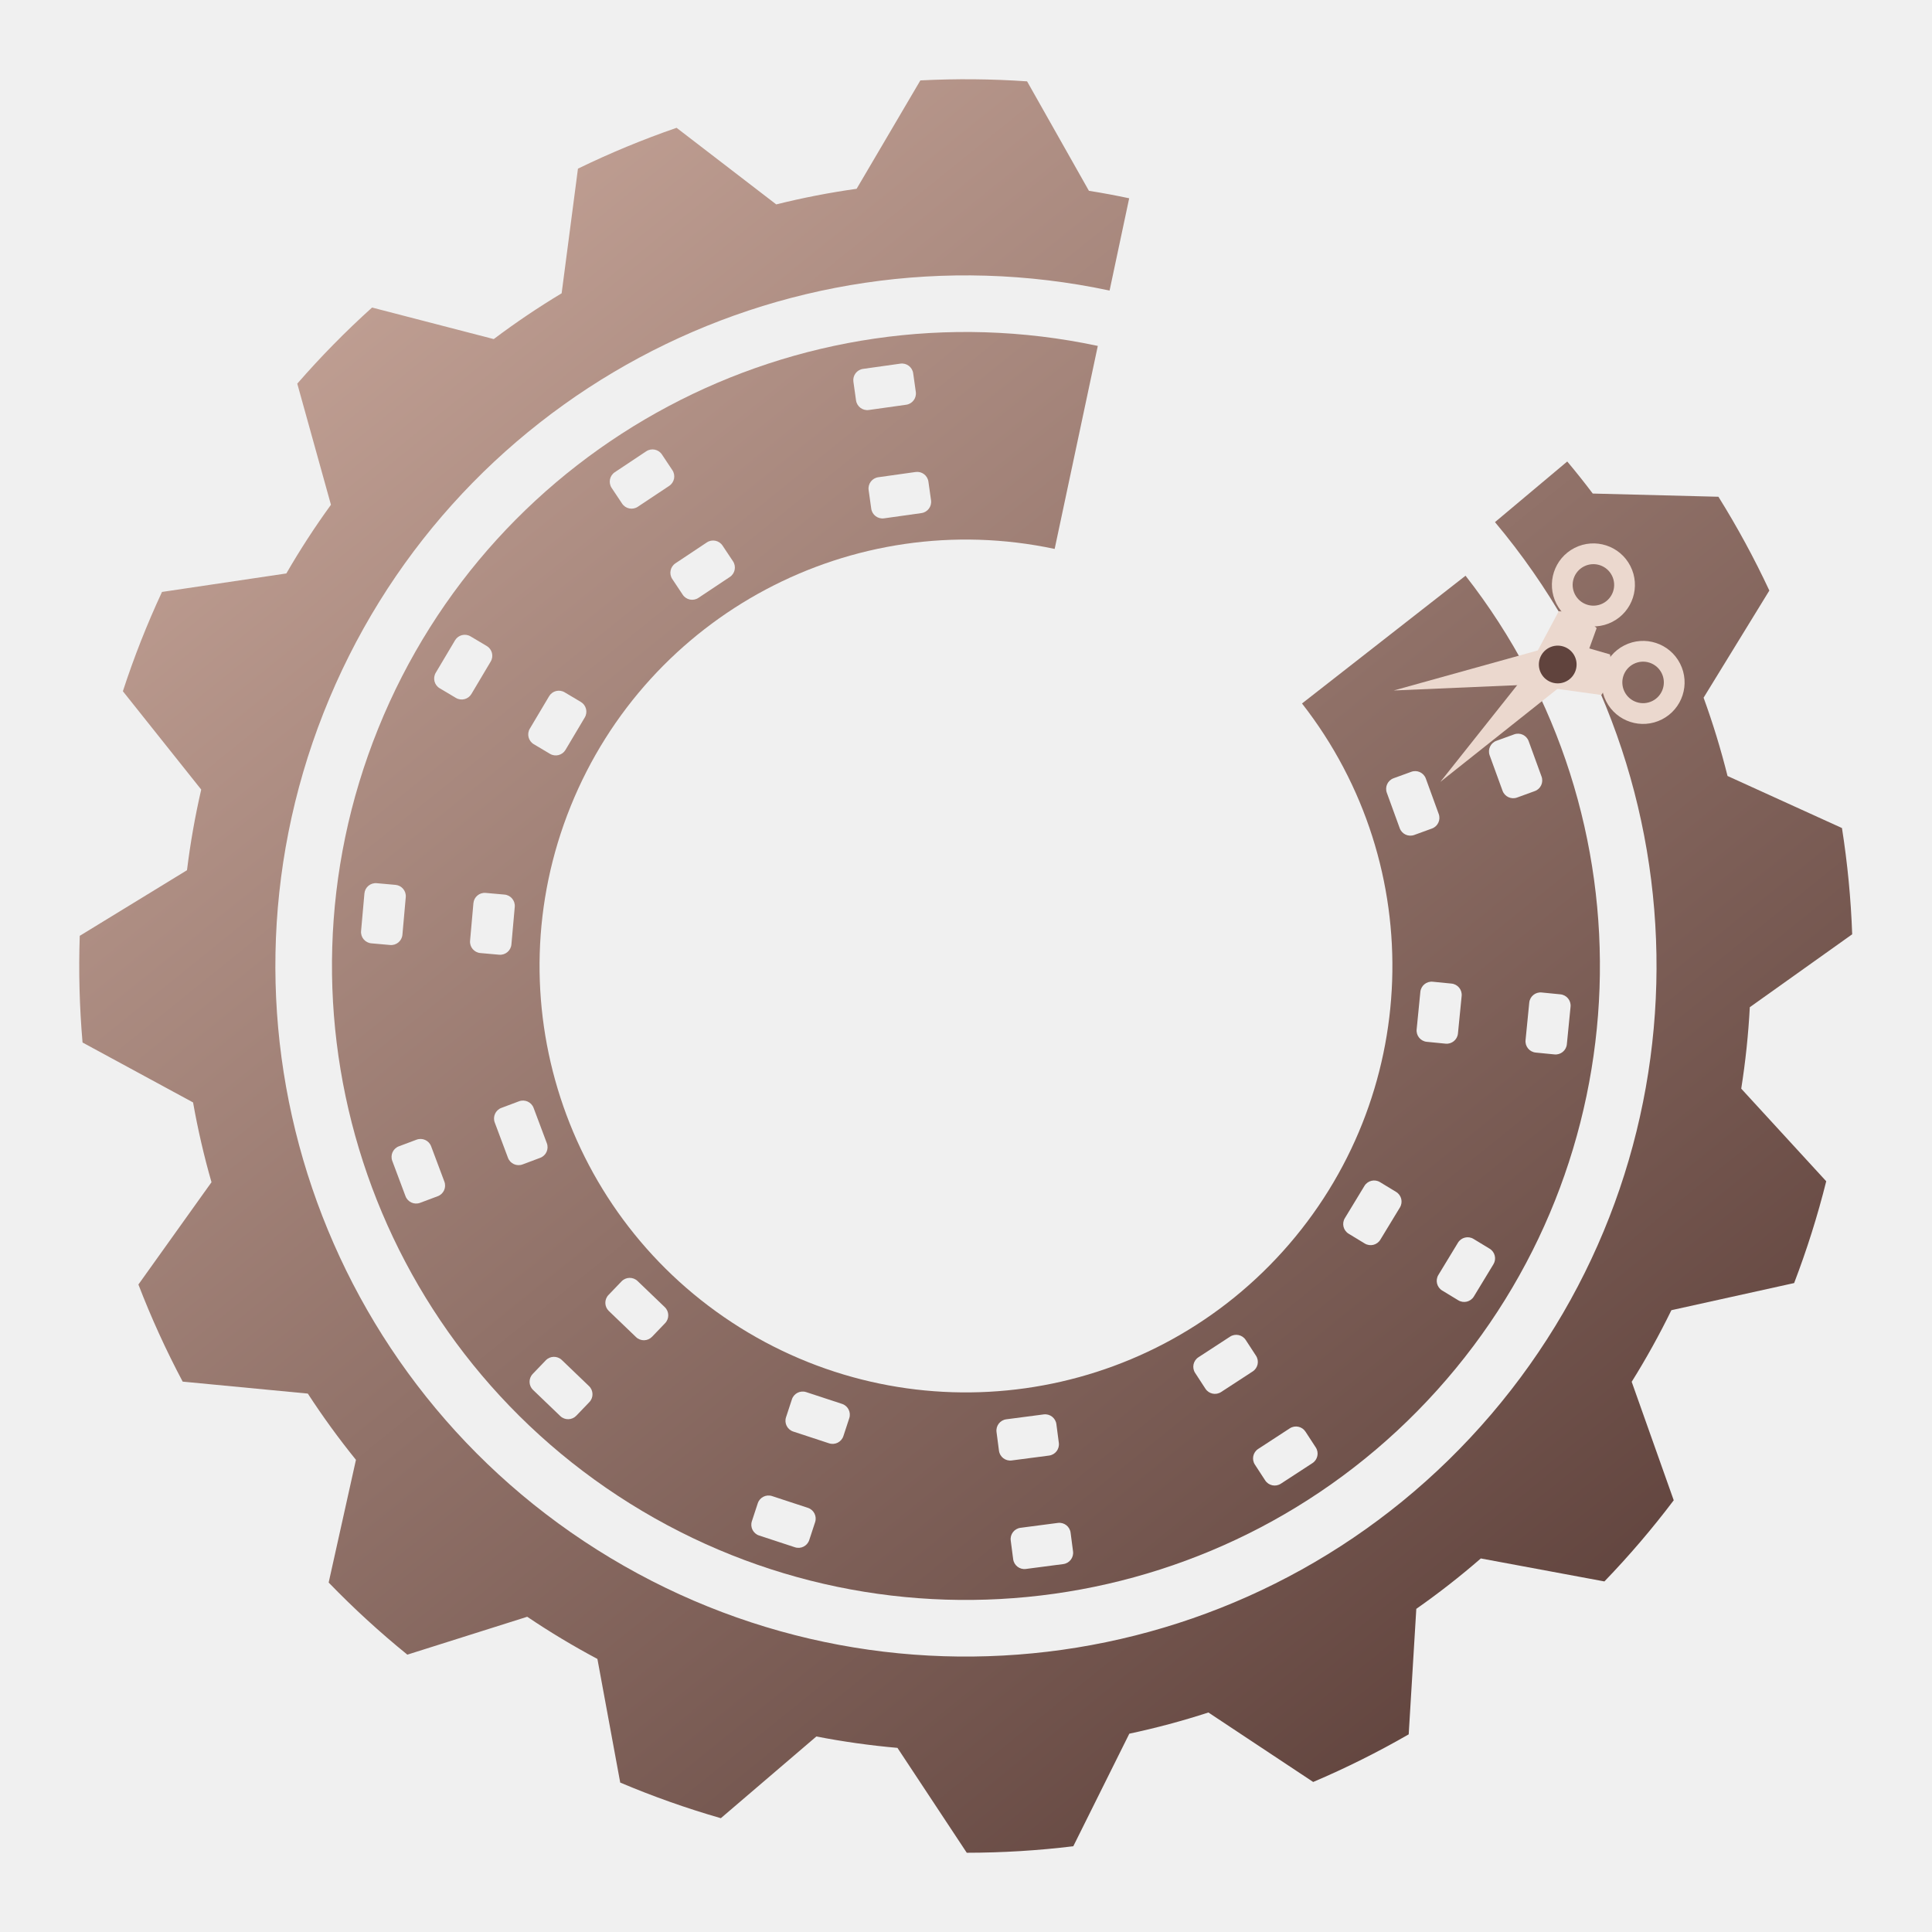
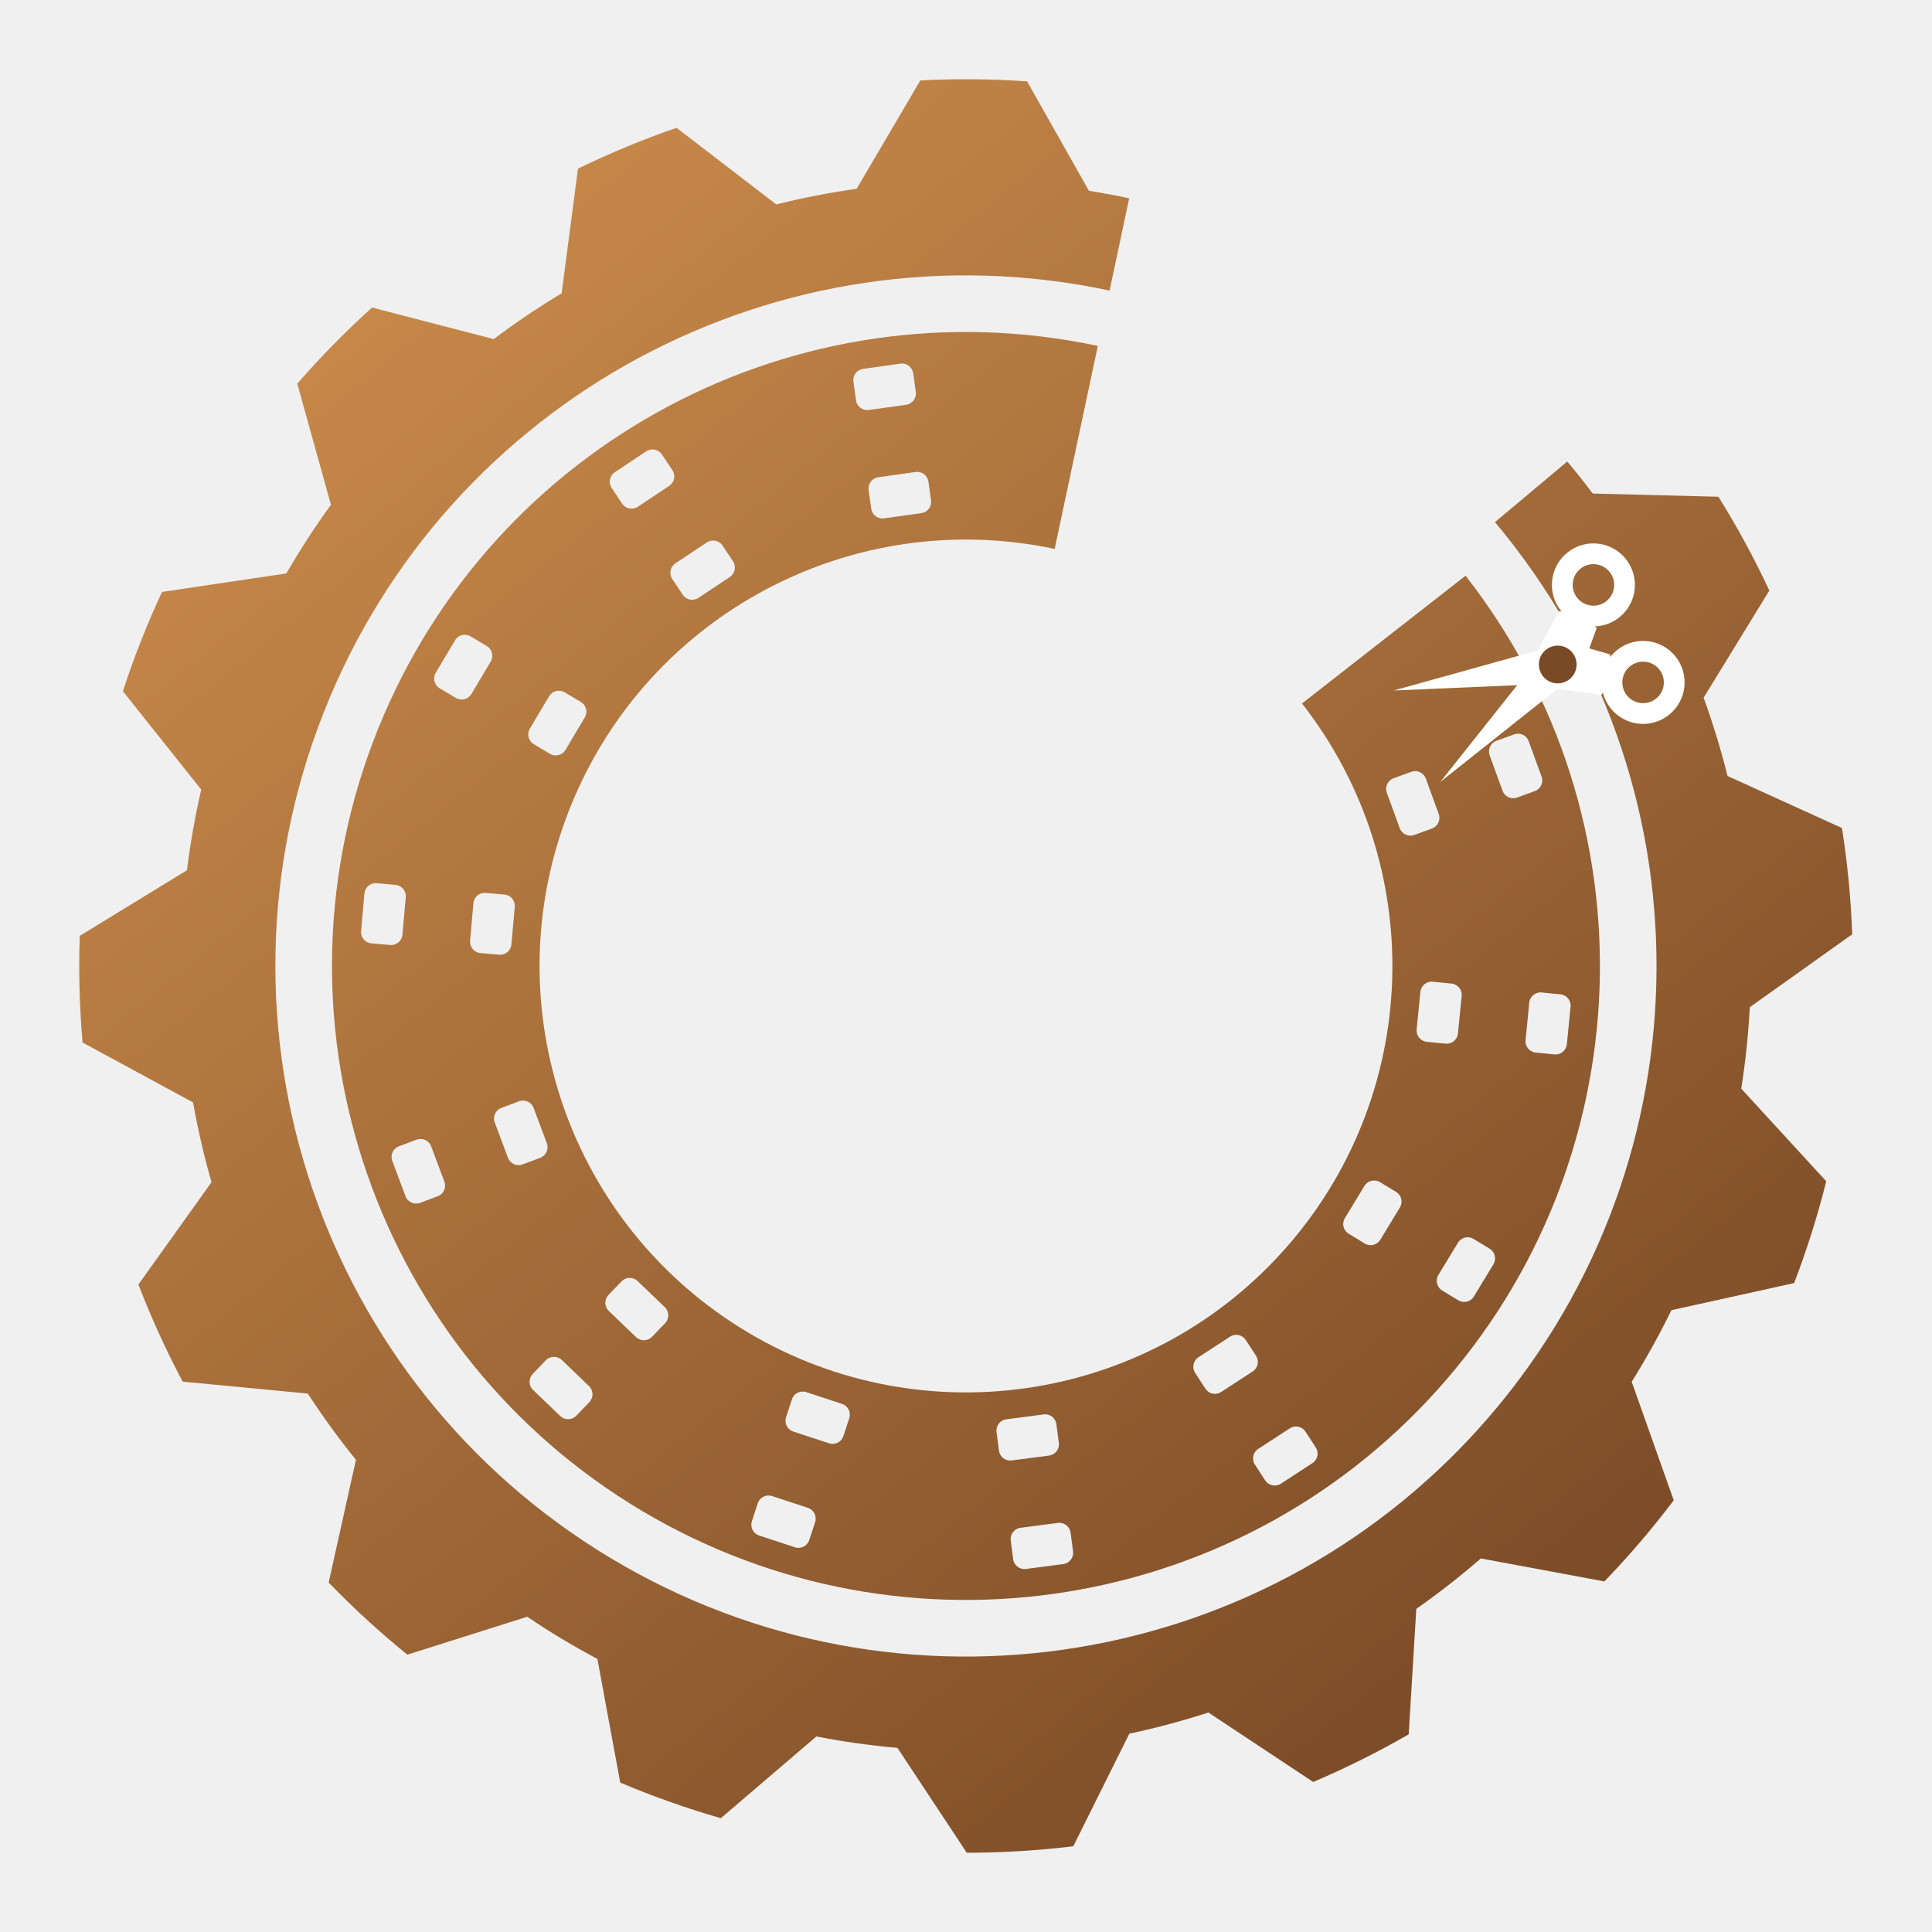
<svg xmlns="http://www.w3.org/2000/svg" viewBox="0 0 1024 1024" width="1024" height="1024" fill="none">
  <defs>
-     <linearGradient id="cf-brand" x1="200" y1="120" x2="830" y2="900" gradientUnits="userSpaceOnUse">
-       <stop offset="0" stop-color="#C1A094" />
-       <stop offset="1" stop-color="#60433D" />
+     <linearGradient id="cf-blue" x1="200" y1="120" x2="830" y2="900" gradientUnits="userSpaceOnUse">
+       <stop offset="0" stop-color="#C98A4A" />
+       <stop offset="1" stop-color="#7A4A26" />
    </linearGradient>
    <mask id="cf-holes" maskUnits="userSpaceOnUse" x="0" y="0" width="1024" height="1024">
      <rect width="1024" height="1024" fill="#FFFFFF" />
      <g fill="#000000">
        <rect x="-16" y="-11" width="32" height="22" rx="6" transform="translate(748.8 425.81) rotate(70)" />
        <rect x="-16" y="-11" width="32" height="22" rx="6" transform="translate(803.3 405.97) rotate(70)" />
        <rect x="-16" y="-11" width="32" height="22" rx="6" transform="translate(762.78 536.75) rotate(95.64)" />
        <rect x="-16" y="-11" width="32" height="22" rx="6" transform="translate(820.5 542.45) rotate(95.64)" />
        <rect x="-16" y="-11" width="32" height="22" rx="6" transform="translate(727.39 642.82) rotate(121.27)" />
        <rect x="-16" y="-11" width="32" height="22" rx="6" transform="translate(776.96 672.92) rotate(121.27)" />
        <rect x="-16" y="-11" width="32" height="22" rx="6" transform="translate(649.58 723.13) rotate(146.91)" />
        <rect x="-16" y="-11" width="32" height="22" rx="6" transform="translate(681.25 771.72) rotate(146.91)" />
        <rect x="-16" y="-11" width="32" height="22" rx="6" transform="translate(544.69 761.87) rotate(172.55)" />
        <rect x="-16" y="-11" width="32" height="22" rx="6" transform="translate(552.22 819.38) rotate(172.55)" />
        <rect x="-16" y="-11" width="32" height="22" rx="6" transform="translate(433.37 751.42) rotate(198.18)" />
        <rect x="-16" y="-11" width="32" height="22" rx="6" transform="translate(415.27 806.52) rotate(198.18)" />
        <rect x="-16" y="-11" width="32" height="22" rx="6" transform="translate(337.52 693.83) rotate(223.82)" />
        <rect x="-16" y="-11" width="32" height="22" rx="6" transform="translate(297.36 735.68) rotate(223.82)" />
        <rect x="-16" y="-11" width="32" height="22" rx="6" transform="translate(276.03 600.44) rotate(249.45)" />
        <rect x="-16" y="-11" width="32" height="22" rx="6" transform="translate(221.72 620.79) rotate(249.45)" />
        <rect x="-16" y="-11" width="32" height="22" rx="6" transform="translate(260.99 489.64) rotate(275.09)" />
        <rect x="-16" y="-11" width="32" height="22" rx="6" transform="translate(203.22 484.49) rotate(275.09)" />
        <rect x="-16" y="-11" width="32" height="22" rx="6" transform="translate(295.38 383.24) rotate(300.73)" />
        <rect x="-16" y="-11" width="32" height="22" rx="6" transform="translate(245.52 353.6) rotate(300.73)" />
        <rect x="-16" y="-11" width="32" height="22" rx="6" transform="translate(372.41 302.19) rotate(326.36)" />
        <rect x="-16" y="-11" width="32" height="22" rx="6" transform="translate(340.28 253.9) rotate(326.36)" />
        <rect x="-16" y="-11" width="32" height="22" rx="6" transform="translate(476.93 262.45) rotate(352)" />
        <rect x="-16" y="-11" width="32" height="22" rx="6" transform="translate(468.86 205.02) rotate(352)" />
      </g>
    </mask>
    <g id="cf-scissor-half">
      <g transform="rotate(-18)">
        <path d="M-88 0L8 -11L8 11Z" />
      </g>
      <g transform="rotate(39)">
        <path d="M-2 -13L26 -11L30 0L26 11L-2 13Z" />
      </g>
      <path fill-rule="evenodd" d="M58 29a22 22 0 1 0-44 0a22 22 0 1 0 44 0Zm-11 0a11 11 0 1 0-22 0a11 11 0 1 0 22 0Z" />
    </g>
  </defs>
  <g mask="url(#cf-holes)">
-     <path d="M830.67 244.6         A416 416 0 0 1 844.19 261.59         L910.8 263.29         A470 470 0 0 1 937.79 313         L902.94 369.79         A416 416 0 0 1 915.63 411.29         L976.28 438.88         A470 470 0 0 1 981.7 495.19         L927.43 533.84         A416 416 0 0 1 922.89 577.01         L967.94 626.1         A470 470 0 0 1 950.93 680.05         L885.87 694.43         A416 416 0 0 1 864.83 732.38         L887.11 795.18         A470 470 0 0 1 850.37 838.19         L784.87 826.01         A416 416 0 0 1 750.67 852.73         L746.64 919.24         A470 470 0 0 1 696.02 944.48         L640.48 907.66         A416 416 0 0 1 598.56 918.89         L568.87 978.55         A470 470 0 0 1 512.41 982         L475.67 926.41         A416 416 0 0 1 432.69 920.37         L382.06 963.68         A470 470 0 0 1 328.73 944.8         L316.64 879.27         A416 416 0 0 1 279.44 856.92         L215.9 877         A470 470 0 0 1 174.2 838.78         L188.66 773.74         A416 416 0 0 1 163.15 738.63         L96.82 732.29         A470 470 0 0 1 73.36 680.82         L112.1 626.6         A416 416 0 0 1 102.33 584.31         L43.75 552.55         A470 470 0 0 1 42.27 496.01         L99.11 461.23         A416 416 0 0 1 106.65 418.49         L65.13 366.37         A470 470 0 0 1 85.86 313.74         L151.77 303.94         A416 416 0 0 1 175.41 267.54         L157.56 203.34         A470 470 0 0 1 197.2 163         L261.7 179.72         A416 416 0 0 1 297.68 155.46         L306.33 89.39         A470 470 0 0 1 358.6 67.74         L411.43 108.34         A416 416 0 0 1 454.03 100.06         L487.81 42.62         A470 470 0 0 1 544.38 43.12         L577.15 101.13         A416 416 0 0 1 598.49 105.09         L588.1 154         A366 366 0 1 0 792.37 276.74         Z" fill="url(#cf-brand)" />
-     <path d="M776.77 305.14A336 336 0 1 1 581.86 183.34L558.99 290.94A226 226 0 1 0 690.09 372.86Z" fill="url(#cf-brand)" />
+     <path d="M830.67 244.6         A416 416 0 0 1 844.19 261.59         L910.8 263.29         A470 470 0 0 1 937.79 313         L902.94 369.79         A416 416 0 0 1 915.63 411.29         L976.28 438.88         A470 470 0 0 1 981.7 495.19         L927.43 533.84         A416 416 0 0 1 922.89 577.01         L967.94 626.1         A470 470 0 0 1 950.93 680.05         L885.87 694.43         A416 416 0 0 1 864.83 732.38         L887.11 795.18         A470 470 0 0 1 850.37 838.19         L784.87 826.01         A416 416 0 0 1 750.67 852.73         L746.64 919.24         A470 470 0 0 1 696.02 944.48         L640.48 907.66         A416 416 0 0 1 598.56 918.89         L568.87 978.55         A470 470 0 0 1 512.41 982         L475.67 926.41         A416 416 0 0 1 432.69 920.37         L382.06 963.68         A470 470 0 0 1 328.73 944.8         L316.64 879.27         A416 416 0 0 1 279.44 856.92         L215.9 877         A470 470 0 0 1 174.2 838.78         L188.66 773.74         A416 416 0 0 1 163.15 738.63         L96.82 732.29         A470 470 0 0 1 73.36 680.82         L112.1 626.6         A416 416 0 0 1 102.33 584.31         L43.75 552.55         A470 470 0 0 1 42.27 496.01         L99.11 461.23         A416 416 0 0 1 106.65 418.49         L65.13 366.37         A470 470 0 0 1 85.86 313.74         L151.77 303.94         A416 416 0 0 1 175.41 267.54         L157.56 203.34         A470 470 0 0 1 197.2 163         L261.7 179.72         A416 416 0 0 1 297.68 155.46         L306.33 89.39         A470 470 0 0 1 358.6 67.74         L411.43 108.34         A416 416 0 0 1 454.03 100.06         L487.81 42.62         A470 470 0 0 1 544.38 43.12         L577.15 101.13         A416 416 0 0 1 598.49 105.09         L588.1 154         A366 366 0 1 0 792.37 276.74         Z" fill="url(#cf-blue)" />
+     <path d="M776.77 305.14A336 336 0 1 1 581.86 183.34L558.99 290.94A226 226 0 1 0 690.09 372.86Z" fill="url(#cf-blue)" />
  </g>
  <g transform="translate(825.63 352.2) rotate(-27)">
-     <g fill="#EBD8CE">
+     <g fill="#FFFFFF">
      <use href="#cf-scissor-half" />
      <use href="#cf-scissor-half" transform="scale(1,-1)" />
    </g>
-     <circle r="10" fill="#60433D" />
+     <circle r="10" fill="#7A4A26" />
  </g>
</svg>
